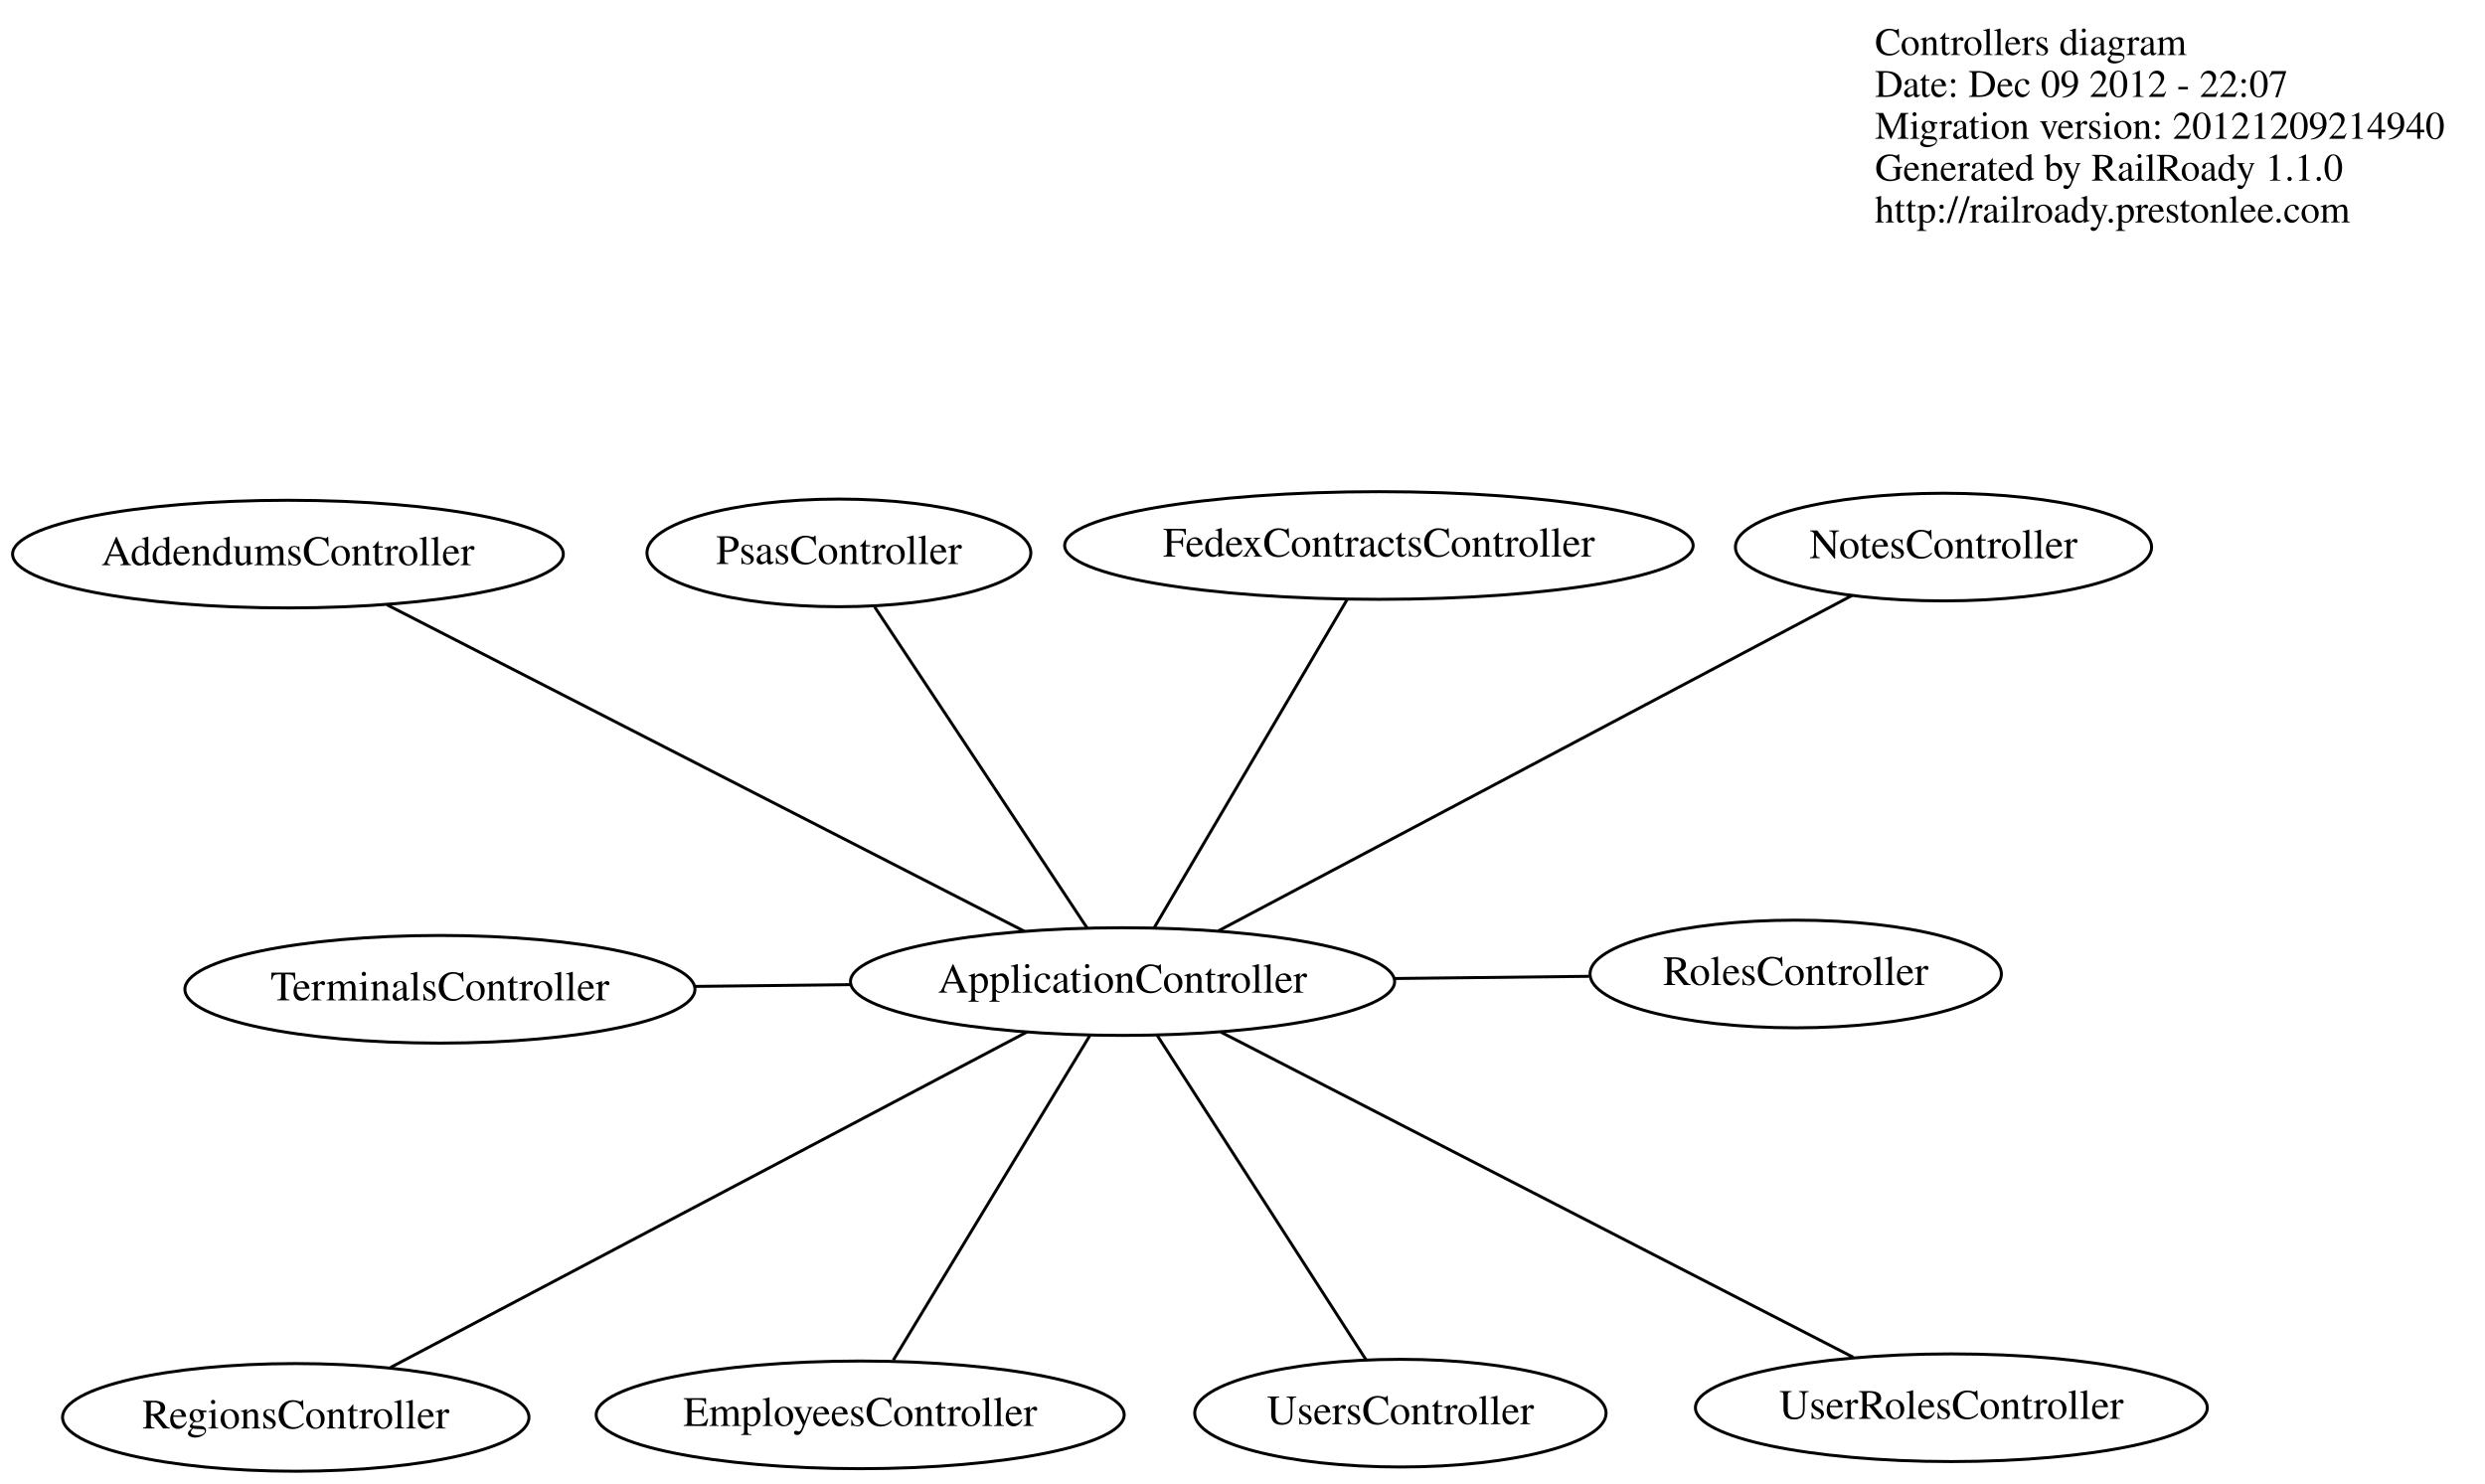
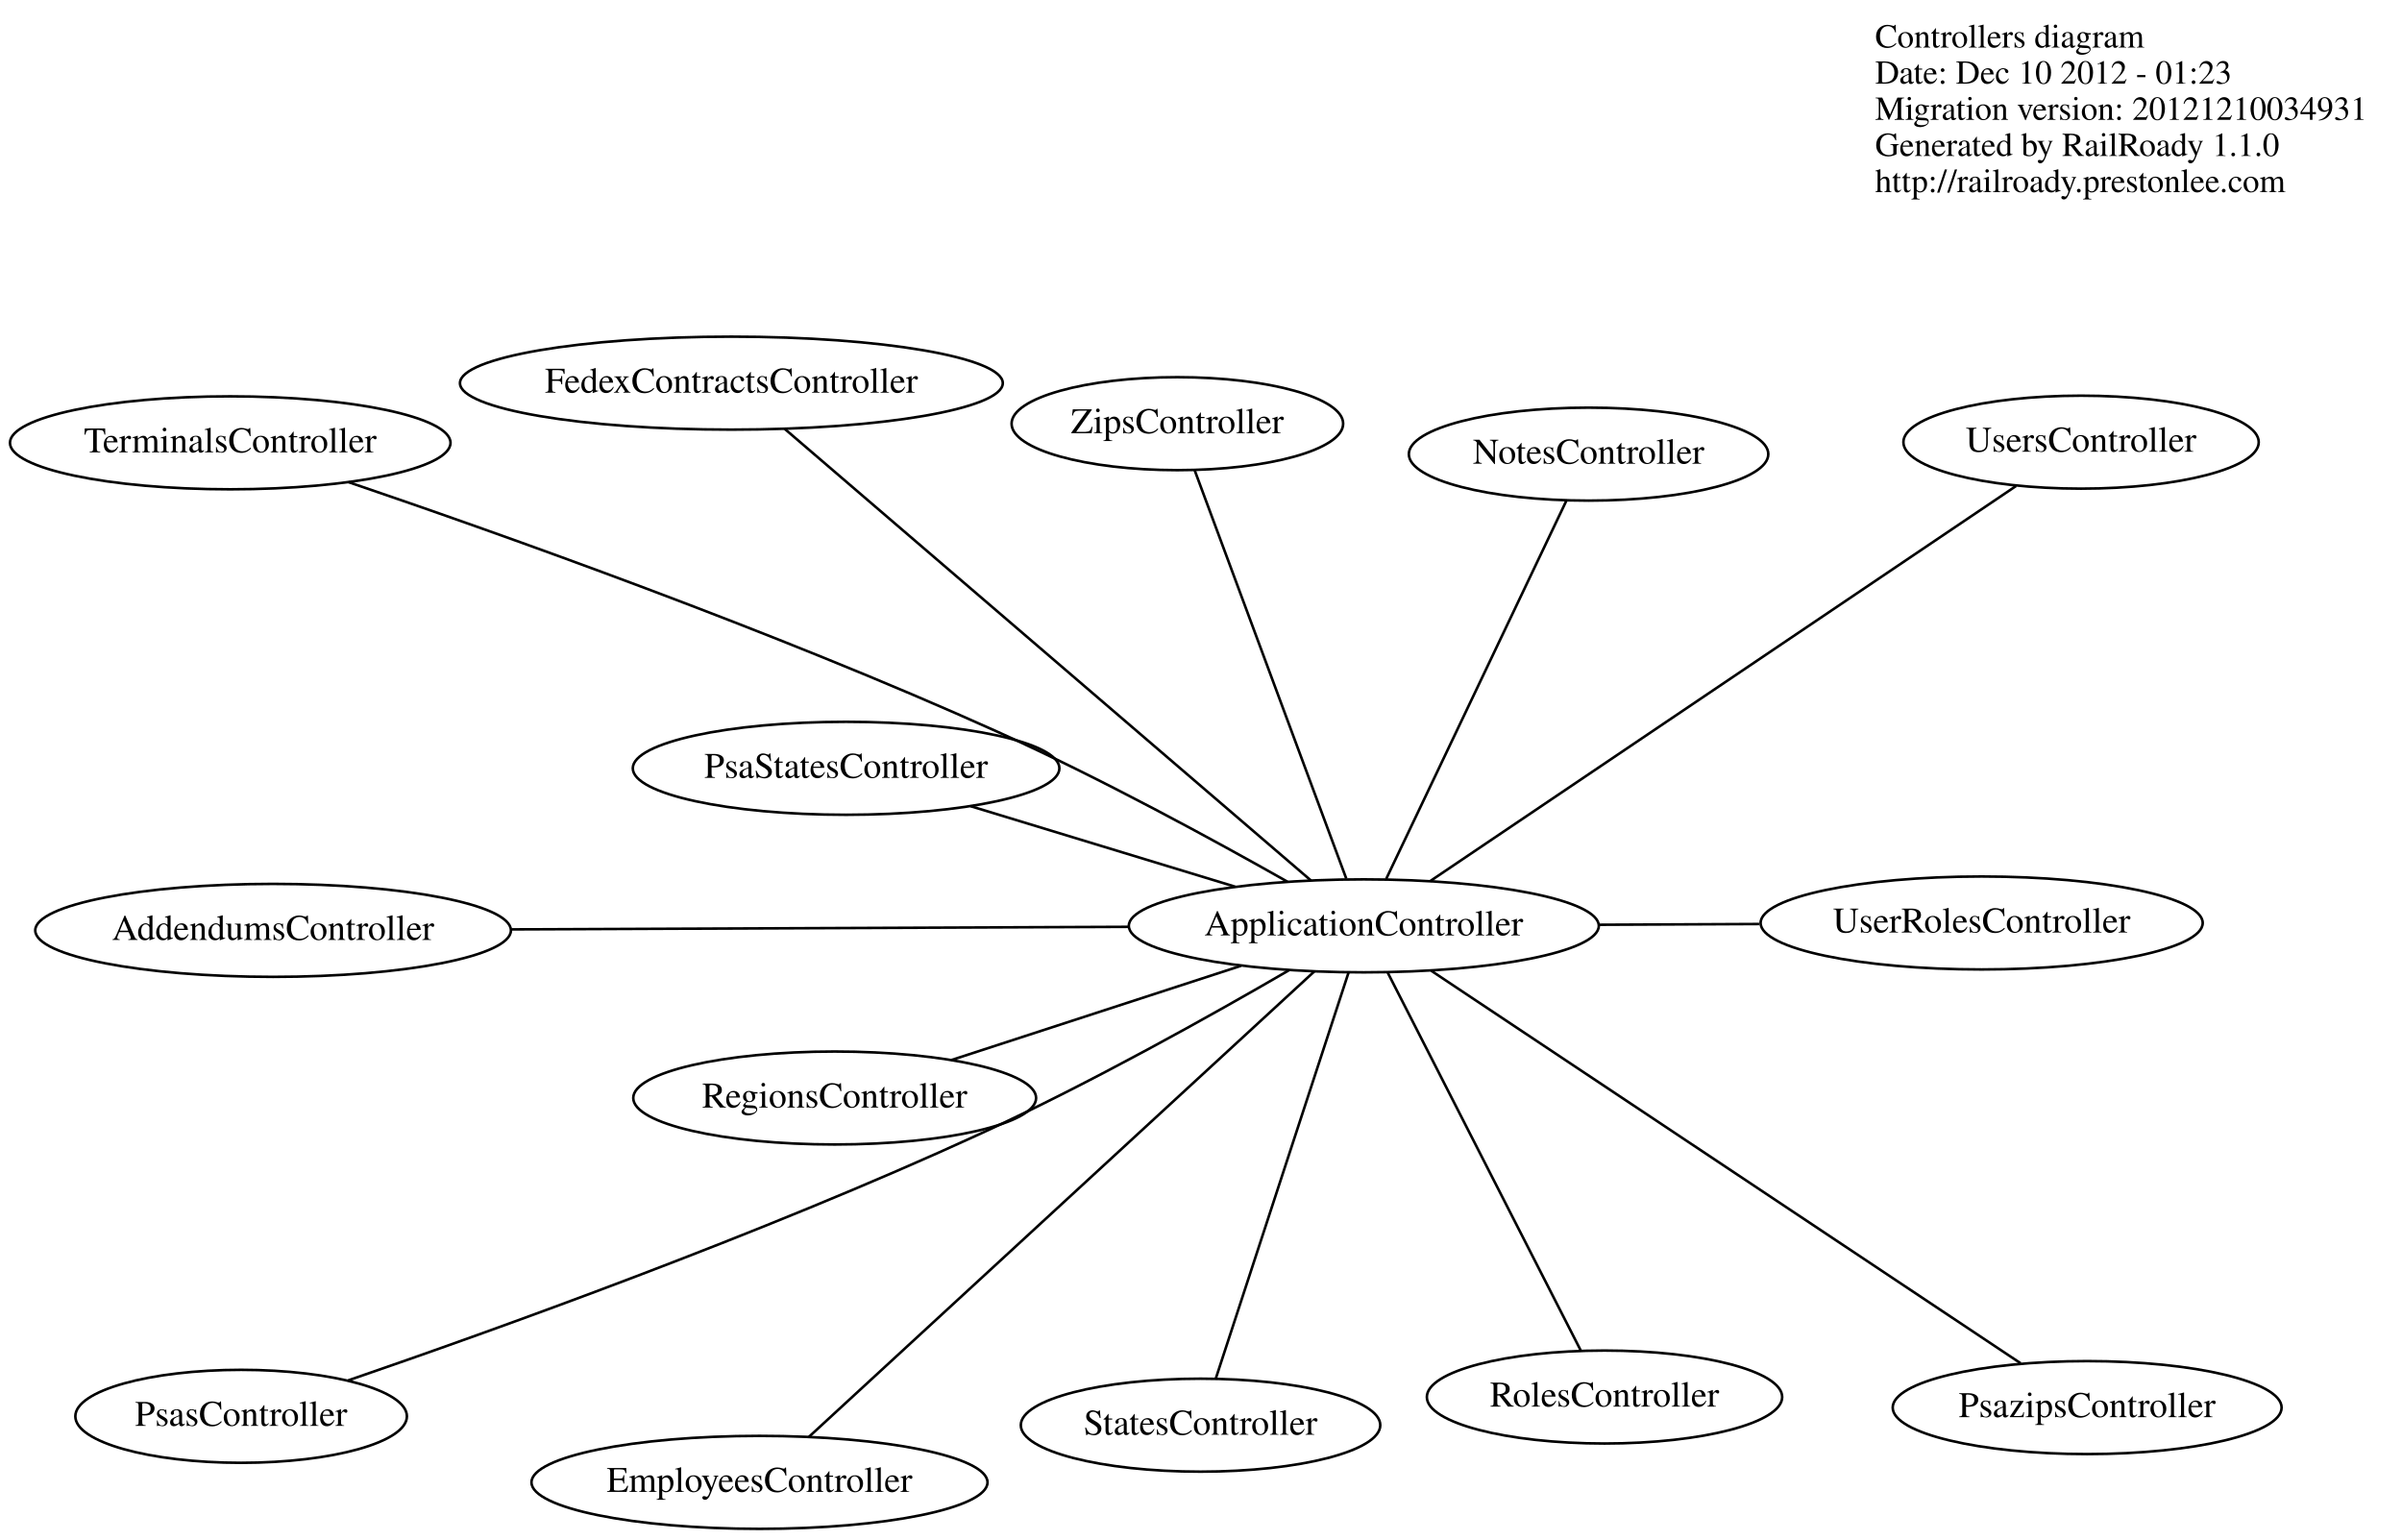
- <svg xmlns="http://www.w3.org/2000/svg" width="831pt" height="496pt" viewBox="0.00 0.00 831.00 496.00">
-   <g id="graph0" class="graph" transform="scale(1 1) rotate(0) translate(4 492)">
-     <polygon fill="white" stroke="white" points="-4,5 -4,-492 828,-492 828,5 -4,5" />
+ <svg xmlns="http://www.w3.org/2000/svg" width="930pt" height="596pt" viewBox="0.00 0.00 930.00 596.00">
+   <g id="graph0" class="graph" transform="scale(1 1) rotate(0) translate(4 592)">
+     <polygon fill="white" stroke="white" points="-4,5 -4,-592 927,-592 927,5 -4,5" />
    <g id="node1" class="node">
-       <text text-anchor="start" x="623" y="-473.6" font-family="Times,serif" font-size="13.00">Controllers diagram</text>
-       <text text-anchor="start" x="623" y="-459.6" font-family="Times,serif" font-size="13.00">Date: Dec 09 2012 - 22:07</text>
-       <text text-anchor="start" x="623" y="-445.6" font-family="Times,serif" font-size="13.00">Migration version: 20121209214940</text>
-       <text text-anchor="start" x="623" y="-431.6" font-family="Times,serif" font-size="13.00">Generated by RailRoady 1.1.0</text>
-       <text text-anchor="start" x="623" y="-417.6" font-family="Times,serif" font-size="13.00">http://railroady.prestonlee.com</text>
+       <text text-anchor="start" x="722" y="-573.6" font-family="Times,serif" font-size="13.00">Controllers diagram</text>
+       <text text-anchor="start" x="722" y="-559.6" font-family="Times,serif" font-size="13.00">Date: Dec 10 2012 - 01:23</text>
+       <text text-anchor="start" x="722" y="-545.6" font-family="Times,serif" font-size="13.00">Migration version: 20121210034931</text>
+       <text text-anchor="start" x="722" y="-531.6" font-family="Times,serif" font-size="13.00">Generated by RailRoady 1.1.0</text>
+       <text text-anchor="start" x="722" y="-517.6" font-family="Times,serif" font-size="13.00">http://railroady.prestonlee.com</text>
    </g>
    <g id="node2" class="node">
-       <ellipse fill="none" stroke="black" cx="92.292" cy="-306.702" rx="92.084" ry="18" />
-       <text text-anchor="middle" x="92.292" y="-303.002" font-family="Times,serif" font-size="14.00">AddendumsController</text>
+       <ellipse fill="none" stroke="black" cx="101.733" cy="-231.74" rx="92.084" ry="18" />
+       <text text-anchor="middle" x="101.733" y="-228.04" font-family="Times,serif" font-size="14.00">AddendumsController</text>
    </g>
    <g id="node3" class="node">
-       <ellipse fill="none" stroke="black" cx="371.391" cy="-163.748" rx="90.984" ry="18" />
-       <text text-anchor="middle" x="371.391" y="-160.048" font-family="Times,serif" font-size="14.00">ApplicationController</text>
+       <ellipse fill="none" stroke="black" cx="524.039" cy="-233.492" rx="90.984" ry="18" />
+       <text text-anchor="middle" x="524.039" y="-229.792" font-family="Times,serif" font-size="14.00">ApplicationController</text>
    </g>
    <g id="edge1" class="edge">
-       <path fill="none" stroke="black" d="M338.554,-180.567C284.95,-208.023 179.239,-262.168 125.436,-289.725" />
+       <path fill="none" stroke="black" d="M432.925,-233.114C362.365,-232.821 265.026,-232.417 194.141,-232.123" />
    </g>
    <g id="node4" class="node">
-       <ellipse fill="none" stroke="black" cx="283.653" cy="-18.85" rx="88.284" ry="18" />
-       <text text-anchor="middle" x="283.653" y="-15.15" font-family="Times,serif" font-size="14.00">EmployeesController</text>
+       <ellipse fill="none" stroke="black" cx="290.061" cy="-18" rx="88.284" ry="18" />
+       <text text-anchor="middle" x="290.061" y="-14.3" font-family="Times,serif" font-size="14.00">EmployeesController</text>
    </g>
    <g id="edge2" class="edge">
-       <path fill="none" stroke="black" d="M360.456,-145.689C343.643,-117.923 311.621,-65.039 294.725,-37.136" />
+       <path fill="none" stroke="black" d="M504.892,-215.857C460.907,-175.348 353.068,-76.028 309.145,-35.576" />
    </g>
    <g id="node5" class="node">
-       <ellipse fill="none" stroke="black" cx="457.114" cy="-309.578" rx="105.082" ry="18" />
-       <text text-anchor="middle" x="457.114" y="-305.878" font-family="Times,serif" font-size="14.00">FedexContractsController</text>
+       <ellipse fill="none" stroke="black" cx="279.176" cy="-443.641" rx="105.082" ry="18" />
+       <text text-anchor="middle" x="279.176" y="-439.941" font-family="Times,serif" font-size="14.00">FedexContractsController</text>
    </g>
    <g id="edge3" class="edge">
-       <path fill="none" stroke="black" d="M381.902,-181.63C398.355,-209.618 430.011,-263.471 446.516,-291.55" />
+       <path fill="none" stroke="black" d="M503.583,-251.048C457.491,-290.605 345.945,-386.337 299.745,-425.987" />
    </g>
    <g id="node6" class="node">
-       <ellipse fill="none" stroke="black" cx="645.919" cy="-309.053" rx="69.588" ry="18" />
-       <text text-anchor="middle" x="645.919" y="-305.353" font-family="Times,serif" font-size="14.00">NotesController</text>
+       <ellipse fill="none" stroke="black" cx="611.059" cy="-416.153" rx="69.588" ry="18" />
+       <text text-anchor="middle" x="611.059" y="-412.453" font-family="Times,serif" font-size="14.00">NotesController</text>
    </g>
    <g id="edge4" class="edge">
-       <path fill="none" stroke="black" d="M403.42,-180.701C456.743,-208.924 563.018,-265.174 615.354,-292.875" />
+       <path fill="none" stroke="black" d="M532.701,-251.674C549.381,-286.687 585.78,-363.09 602.432,-398.045" />
    </g>
    <g id="node7" class="node">
-       <ellipse fill="none" stroke="black" cx="276.534" cy="-307.103" rx="64.189" ry="18" />
-       <text text-anchor="middle" x="276.534" y="-303.403" font-family="Times,serif" font-size="14.00">PsasController</text>
+       <ellipse fill="none" stroke="black" cx="323.589" cy="-294.502" rx="82.585" ry="18" />
+       <text text-anchor="middle" x="323.589" y="-290.802" font-family="Times,serif" font-size="14.00">PsaStatesController</text>
    </g>
    <g id="edge5" class="edge">
-       <path fill="none" stroke="black" d="M359.569,-181.614C341.392,-209.085 306.772,-261.406 288.505,-289.011" />
+       <path fill="none" stroke="black" d="M474.232,-248.651C442.926,-258.18 402.745,-270.409 371.756,-279.841" />
    </g>
    <g id="node8" class="node">
-       <ellipse fill="none" stroke="black" cx="94.904" cy="-18" rx="77.986" ry="18" />
-       <text text-anchor="middle" x="94.904" y="-14.3" font-family="Times,serif" font-size="14.00">RegionsController</text>
+       <ellipse fill="none" stroke="black" cx="89.359" cy="-43.574" rx="64.189" ry="18" />
+       <text text-anchor="middle" x="89.359" y="-39.874" font-family="Times,serif" font-size="14.00">PsasController</text>
    </g>
    <g id="edge6" class="edge">
-       <path fill="none" stroke="black" d="M339.404,-146.886C286.099,-118.787 179.717,-62.709 126.603,-34.71" />
+       <path fill="none" stroke="black" d="M495.053,-216.295C465.552,-199.147 418.227,-172.609 375.617,-153.015 290.539,-113.892 187.141,-76.835 130.826,-57.495" />
    </g>
    <g id="node9" class="node">
-       <ellipse fill="none" stroke="black" cx="596.498" cy="-166.285" rx="68.788" ry="18" />
-       <text text-anchor="middle" x="596.498" y="-162.585" font-family="Times,serif" font-size="14.00">RolesController</text>
+       <ellipse fill="none" stroke="black" cx="804.1" cy="-46.954" rx="75.287" ry="18" />
+       <text text-anchor="middle" x="804.1" y="-43.254" font-family="Times,serif" font-size="14.00">PsazipsController</text>
    </g>
    <g id="edge7" class="edge">
-       <path fill="none" stroke="black" d="M462.302,-164.772C484.022,-165.017 506.859,-165.275 527.412,-165.506" />
+       <path fill="none" stroke="black" d="M550.135,-216.111C603.637,-180.475 725.189,-99.514 778.375,-64.089" />
    </g>
    <g id="node10" class="node">
-       <ellipse fill="none" stroke="black" cx="143.115" cy="-161.167" rx="85.285" ry="18" />
-       <text text-anchor="middle" x="143.115" y="-157.467" font-family="Times,serif" font-size="14.00">TerminalsController</text>
+       <ellipse fill="none" stroke="black" cx="319.169" cy="-166.833" rx="77.986" ry="18" />
+       <text text-anchor="middle" x="319.169" y="-163.133" font-family="Times,serif" font-size="14.00">RegionsController</text>
    </g>
    <g id="edge8" class="edge">
-       <path fill="none" stroke="black" d="M280.514,-162.72C263.356,-162.527 245.466,-162.324 228.484,-162.132" />
+       <path fill="none" stroke="black" d="M476.523,-218.032C442.716,-207.032 397.58,-192.346 364.319,-181.524" />
    </g>
    <g id="node11" class="node">
-       <ellipse fill="none" stroke="black" cx="648.549" cy="-21.233" rx="85.585" ry="18" />
-       <text text-anchor="middle" x="648.549" y="-17.533" font-family="Times,serif" font-size="14.00">UserRolesController</text>
+       <ellipse fill="none" stroke="black" cx="617.234" cy="-51.044" rx="68.788" ry="18" />
+       <text text-anchor="middle" x="617.234" y="-47.344" font-family="Times,serif" font-size="14.00">RolesController</text>
    </g>
    <g id="edge9" class="edge">
-       <path fill="none" stroke="black" d="M404.273,-146.84C457.614,-119.412 562.396,-65.533 615.71,-38.119" />
+       <path fill="none" stroke="black" d="M533.316,-215.331C551.179,-180.36 590.161,-104.045 607.995,-69.131" />
    </g>
    <g id="node12" class="node">
-       <ellipse fill="none" stroke="black" cx="464.298" cy="-19.42" rx="68.788" ry="18" />
-       <text text-anchor="middle" x="464.298" y="-15.72" font-family="Times,serif" font-size="14.00">UsersController</text>
+       <ellipse fill="none" stroke="black" cx="460.822" cy="-40.148" rx="69.588" ry="18" />
+       <text text-anchor="middle" x="460.822" y="-36.447" font-family="Times,serif" font-size="14.00">StatesController</text>
    </g>
    <g id="edge10" class="edge">
-       <path fill="none" stroke="black" d="M382.97,-145.76C400.87,-117.952 435.053,-64.85 452.865,-37.18" />
+       <path fill="none" stroke="black" d="M518.092,-215.303C506.012,-178.359 478.734,-94.932 466.707,-58.148" />
+     </g>
+     <g id="node13" class="node">
+       <ellipse fill="none" stroke="black" cx="85.142" cy="-420.53" rx="85.285" ry="18" />
+       <text text-anchor="middle" x="85.142" y="-416.83" font-family="Times,serif" font-size="14.00">TerminalsController</text>
+     </g>
+     <g id="edge11" class="edge">
+       <path fill="none" stroke="black" d="M494.507,-250.563C466.26,-266.548 422.215,-290.59 382.558,-308.483 295.422,-347.798 190.009,-385.217 130.966,-405.3" />
+     </g>
+     <g id="node14" class="node">
+       <ellipse fill="none" stroke="black" cx="763.253" cy="-234.608" rx="85.585" ry="18" />
+       <text text-anchor="middle" x="763.253" y="-230.908" font-family="Times,serif" font-size="14.00">UserRolesController</text>
+     </g>
+     <g id="edge12" class="edge">
+       <path fill="none" stroke="black" d="M615.158,-233.917C635.491,-234.012 656.991,-234.112 677.116,-234.206" />
+     </g>
+     <g id="node15" class="node">
+       <ellipse fill="none" stroke="black" cx="801.741" cy="-420.789" rx="68.788" ry="18" />
+       <text text-anchor="middle" x="801.741" y="-417.089" font-family="Times,serif" font-size="14.00">UsersController</text>
+     </g>
+     <g id="edge13" class="edge">
+       <path fill="none" stroke="black" d="M549.667,-250.777C602.704,-286.548 723.938,-368.315 776.577,-403.816" />
+     </g>
+     <g id="node16" class="node">
+       <ellipse fill="none" stroke="black" cx="451.851" cy="-427.95" rx="64.189" ry="18" />
+       <text text-anchor="middle" x="451.851" y="-424.25" font-family="Times,serif" font-size="14.00">ZipsController</text>
+     </g>
+     <g id="edge14" class="edge">
+       <path fill="none" stroke="black" d="M517.248,-251.786C503.454,-288.943 472.305,-372.849 458.571,-409.846" />
    </g>
  </g>
</svg>
